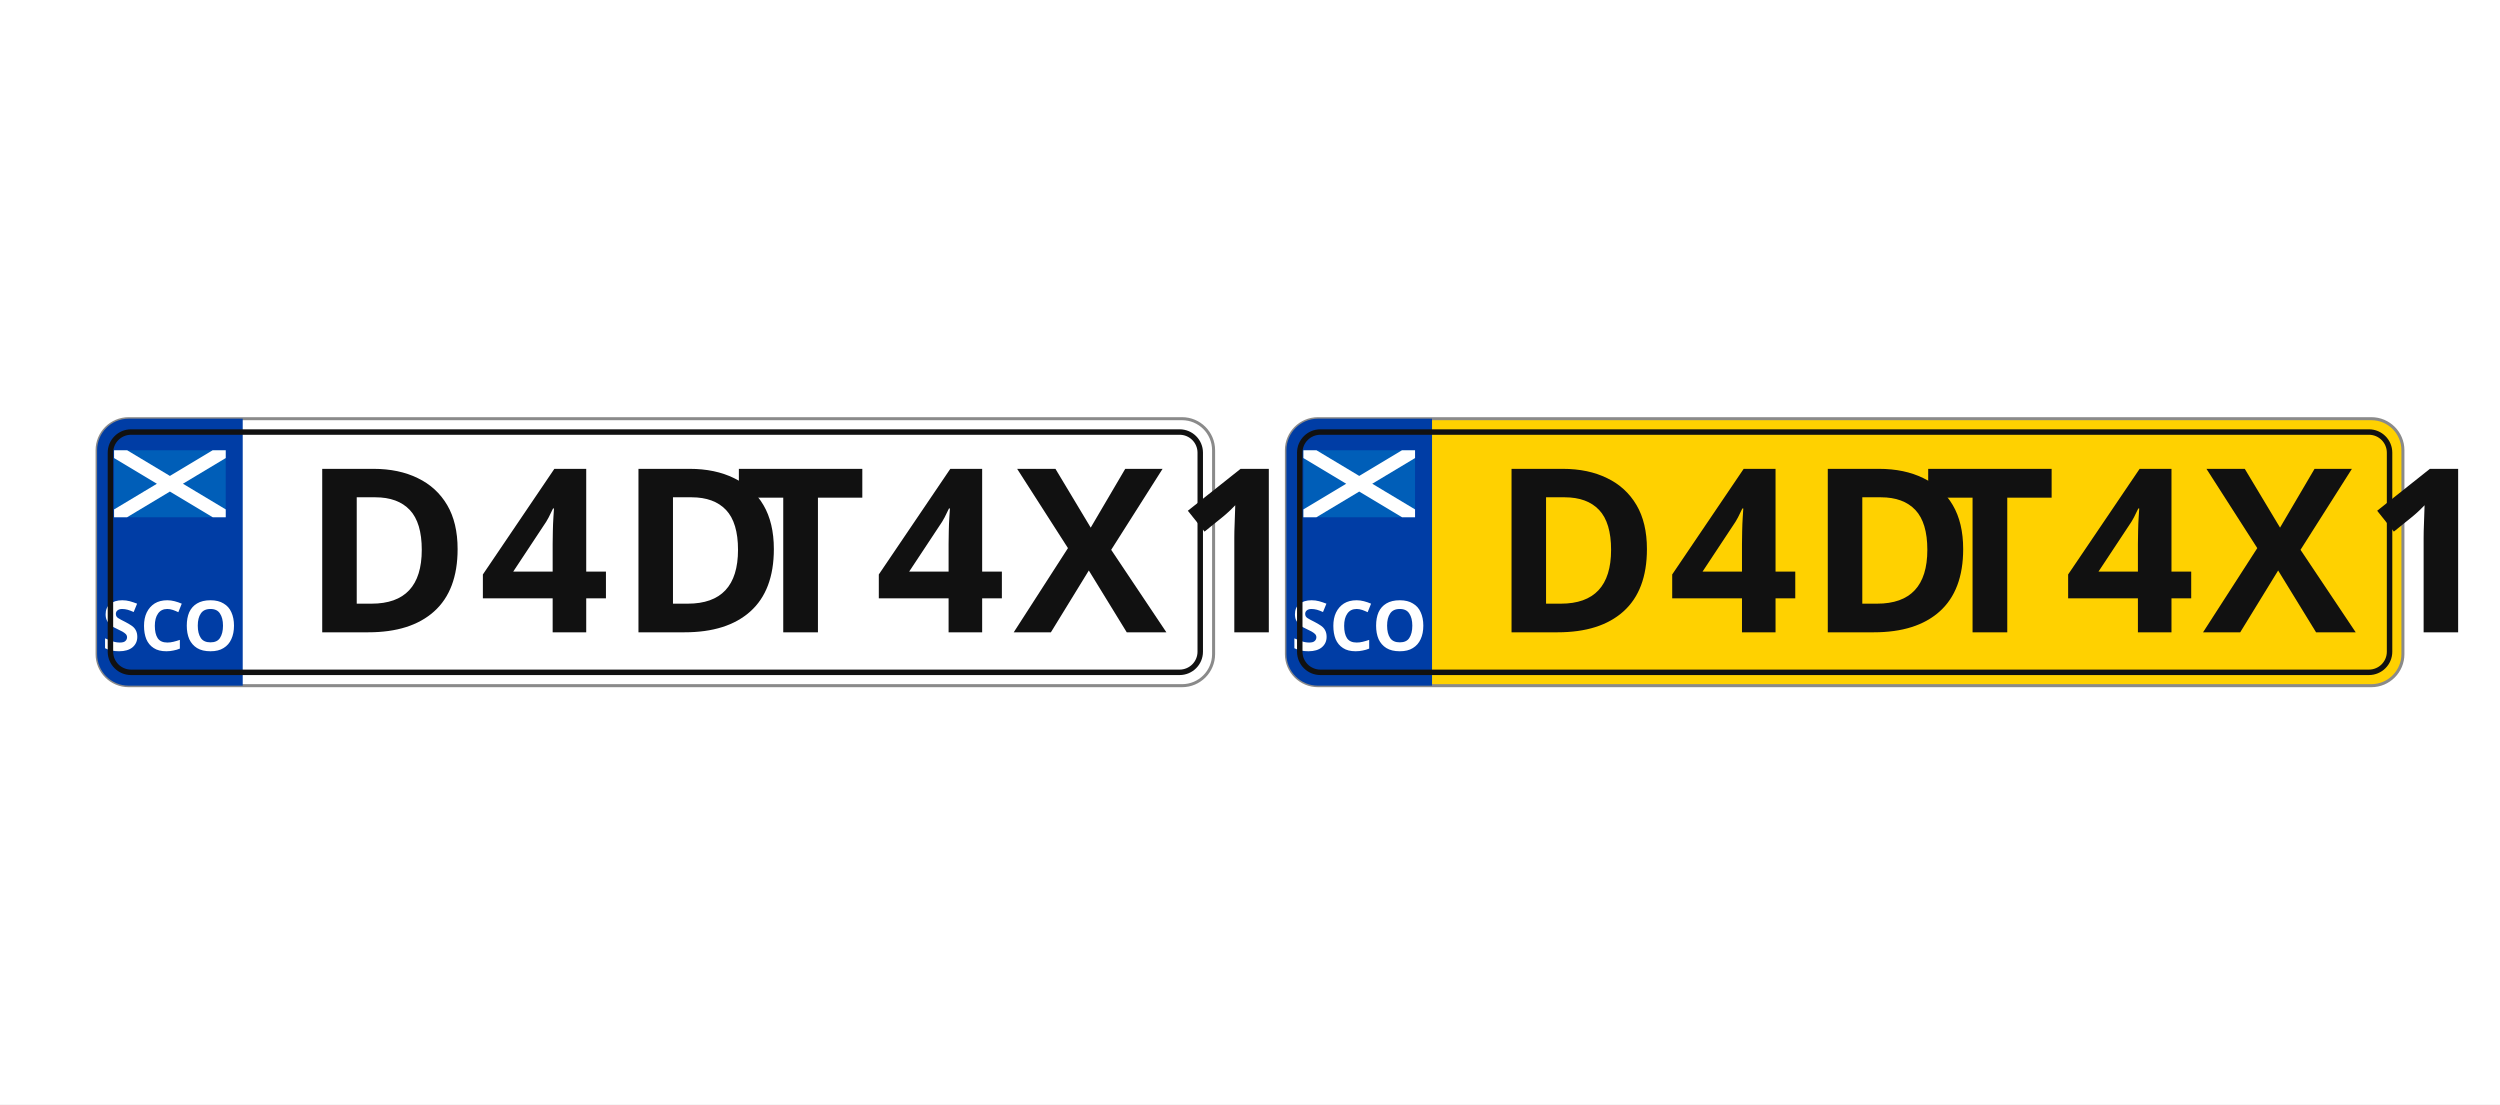
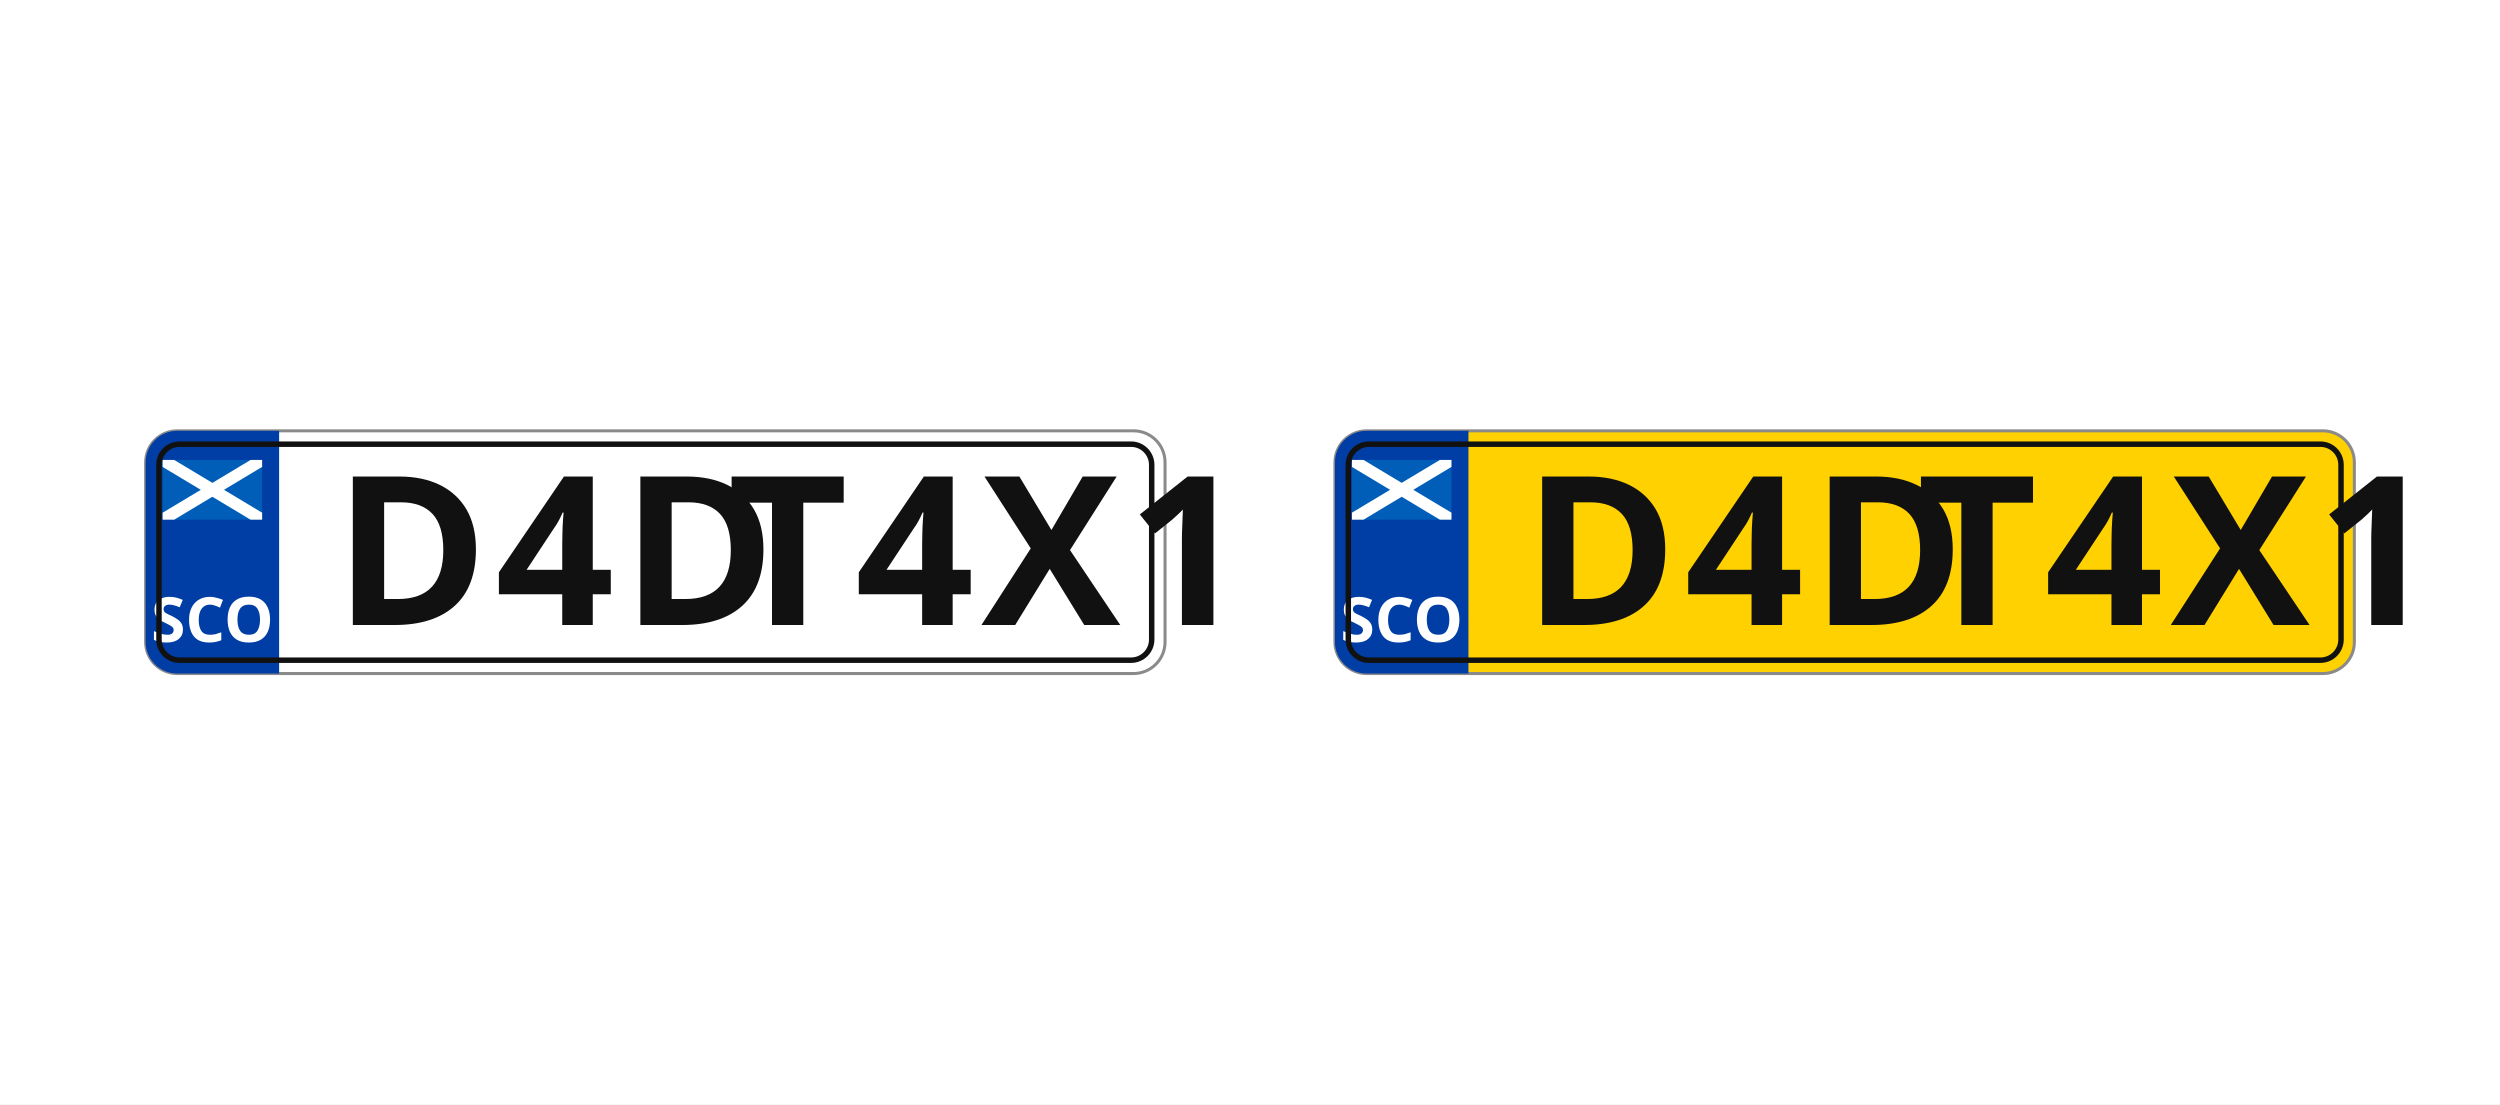
<svg xmlns="http://www.w3.org/2000/svg" width="206mm" height="91mm" viewBox="0 0 206 91">
  <g id="Background">
    <rect width="206.0" height="91.0" fill="#FFFFFF" />
  </g>
  <g id="front">
    <clipPath id="frontc">
-       <rect x="8.000" y="34.500" width="92.0" height="22.0" rx="2.6" />
+       <rect x="12.000" y="35.500" width="84.0" height="20.0" rx="2.6" />
    </clipPath>
-     <rect x="8.000" y="34.500" width="92.0" height="22.0" rx="2.6" fill="#FFFFFF" stroke="#8A8A8A" stroke-width="0.25" />
+     <rect x="12.000" y="35.500" width="84.0" height="20.0" rx="2.6" fill="#FFFFFF" stroke="#8A8A8A" stroke-width="0.25" />
    <g clip-path="url(#frontc)">
-       <rect id="frontband" x="8.000" y="34.500" width="12.0" height="22.0" fill="#003DA5" />
+       <rect id="frontband" x="12.000" y="35.500" width="11.0" height="20.0" fill="#003DA5" />
    </g>
-     <svg x="9.400" y="37.100" width="9.200" height="5.520" viewBox="0 0 5 3">
+     <svg x="13.400" y="37.900" width="8.200" height="4.920" viewBox="0 0 5 3">
      <rect width="5" height="3" fill="#005EB8" />
      <path d="M0,0 L5,3 M5,0 L0,3" stroke="#fff" stroke-width="0.6" />
    </svg>
-     <text x="14.000" y="53.600" font-family="Barlow Condensed" font-weight="700" font-size="5.714" fill="#FFFFFF" text-anchor="middle">SCO</text>
-     <g id="frontreg" font-family="Barlow Condensed" font-weight="700" font-size="18.857" letter-spacing="0.660" fill="#111111">
-       <text x="24.848" y="52.100">D4D</text>
-       <text x="60.507" y="52.100">T4X1</text>
+     <text x="17.500" y="52.900" font-family="Barlow Condensed" font-weight="700" font-size="5.143" fill="#FFFFFF" text-anchor="middle">SCO</text>
+     <g id="frontreg" font-family="Barlow Condensed" font-weight="700" font-size="17.143" letter-spacing="0.600" fill="#111111">
+       <text x="27.526" y="51.500">D4D</text>
+       <text x="59.943" y="51.500">T4X1</text>
    </g>
-     <rect x="9.100" y="35.600" width="89.800" height="19.800" rx="1.7" fill="none" stroke="#111111" stroke-width="0.45" />
+     <rect x="13.100" y="36.600" width="81.800" height="17.800" rx="1.7" fill="none" stroke="#111111" stroke-width="0.45" />
  </g>
  <g id="rear">
    <clipPath id="rearc">
-       <rect x="106.000" y="34.500" width="92.0" height="22.0" rx="2.6" />
+       <rect x="110.000" y="35.500" width="84.0" height="20.0" rx="2.6" />
    </clipPath>
-     <rect x="106.000" y="34.500" width="92.0" height="22.0" rx="2.6" fill="#FFD100" stroke="#8A8A8A" stroke-width="0.25" />
+     <rect x="110.000" y="35.500" width="84.0" height="20.0" rx="2.6" fill="#FFD100" stroke="#8A8A8A" stroke-width="0.25" />
    <g clip-path="url(#rearc)">
-       <rect id="rearband" x="106.000" y="34.500" width="12.0" height="22.0" fill="#003DA5" />
+       <rect id="rearband" x="110.000" y="35.500" width="11.0" height="20.0" fill="#003DA5" />
    </g>
-     <svg x="107.400" y="37.100" width="9.200" height="5.520" viewBox="0 0 5 3">
+     <svg x="111.400" y="37.900" width="8.200" height="4.920" viewBox="0 0 5 3">
      <rect width="5" height="3" fill="#005EB8" />
      <path d="M0,0 L5,3 M5,0 L0,3" stroke="#fff" stroke-width="0.6" />
    </svg>
-     <text x="112.000" y="53.600" font-family="Barlow Condensed" font-weight="700" font-size="5.714" fill="#FFFFFF" text-anchor="middle">SCO</text>
-     <g id="rearreg" font-family="Barlow Condensed" font-weight="700" font-size="18.857" letter-spacing="0.660" fill="#111111">
-       <text x="122.848" y="52.100">D4D</text>
-       <text x="158.507" y="52.100">T4X1</text>
+     <text x="115.500" y="52.900" font-family="Barlow Condensed" font-weight="700" font-size="5.143" fill="#FFFFFF" text-anchor="middle">SCO</text>
+     <g id="rearreg" font-family="Barlow Condensed" font-weight="700" font-size="17.143" letter-spacing="0.600" fill="#111111">
+       <text x="125.526" y="51.500">D4D</text>
+       <text x="157.943" y="51.500">T4X1</text>
    </g>
-     <rect x="107.100" y="35.600" width="89.800" height="19.800" rx="1.7" fill="none" stroke="#111111" stroke-width="0.45" />
+     <rect x="111.100" y="36.600" width="81.800" height="17.800" rx="1.7" fill="none" stroke="#111111" stroke-width="0.45" />
  </g>
  <g id="Guides" style="display:none" fill="none" stroke-width="0.2">
    <rect x="3.0" y="3.0" width="200.0" height="85.0" stroke="#00AEEF" stroke-dasharray="2,1" />
    <rect x="6.0" y="6.0" width="194.0" height="79.0" stroke="#EC008C" stroke-dasharray="1,1" />
  </g>
</svg>
